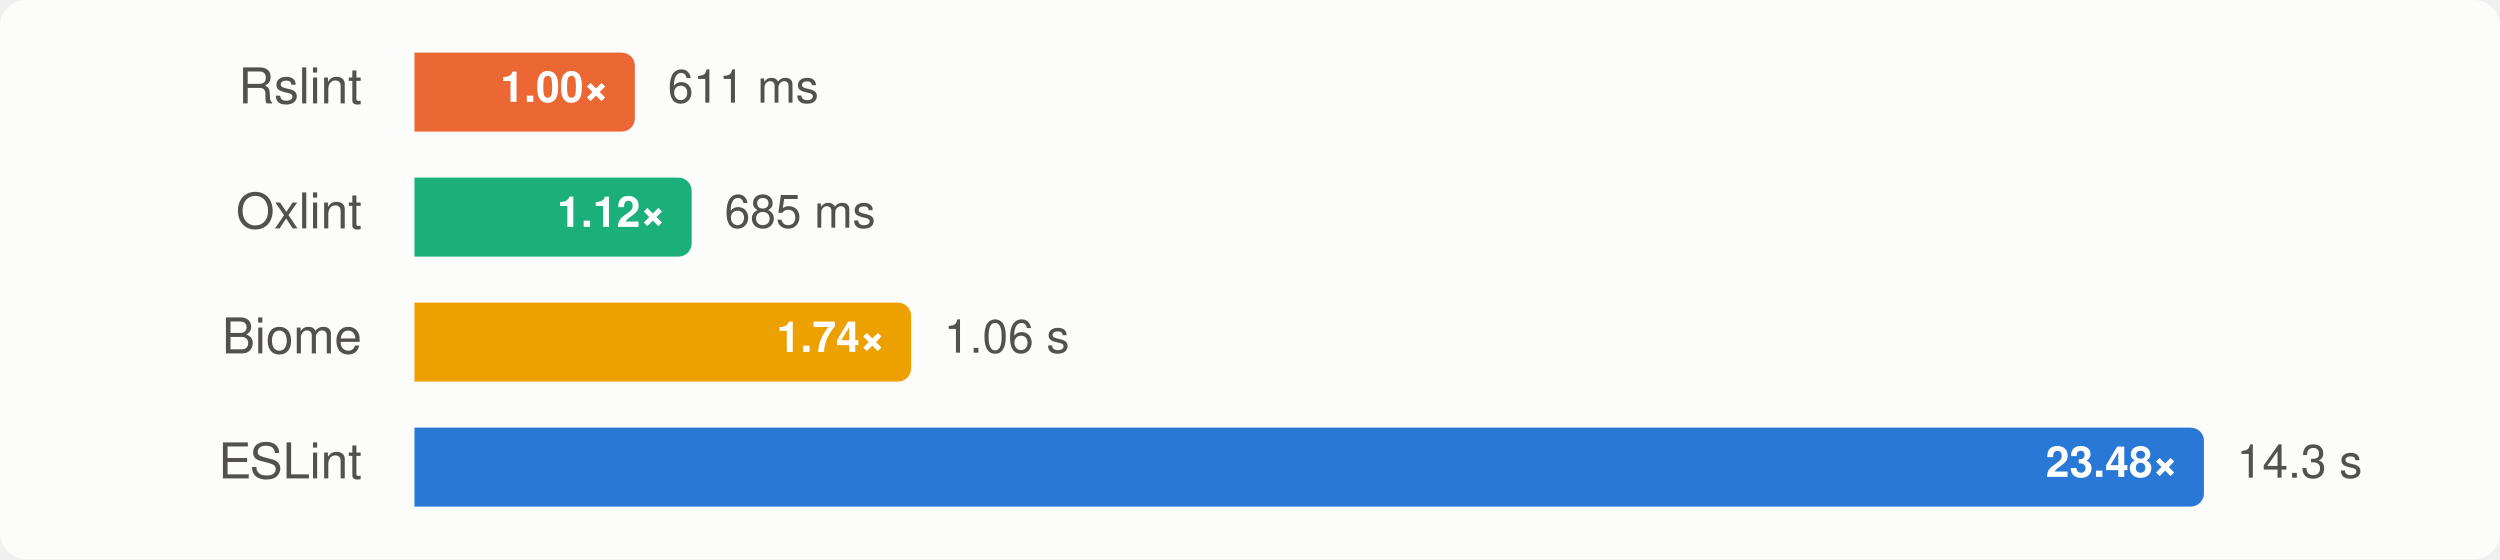
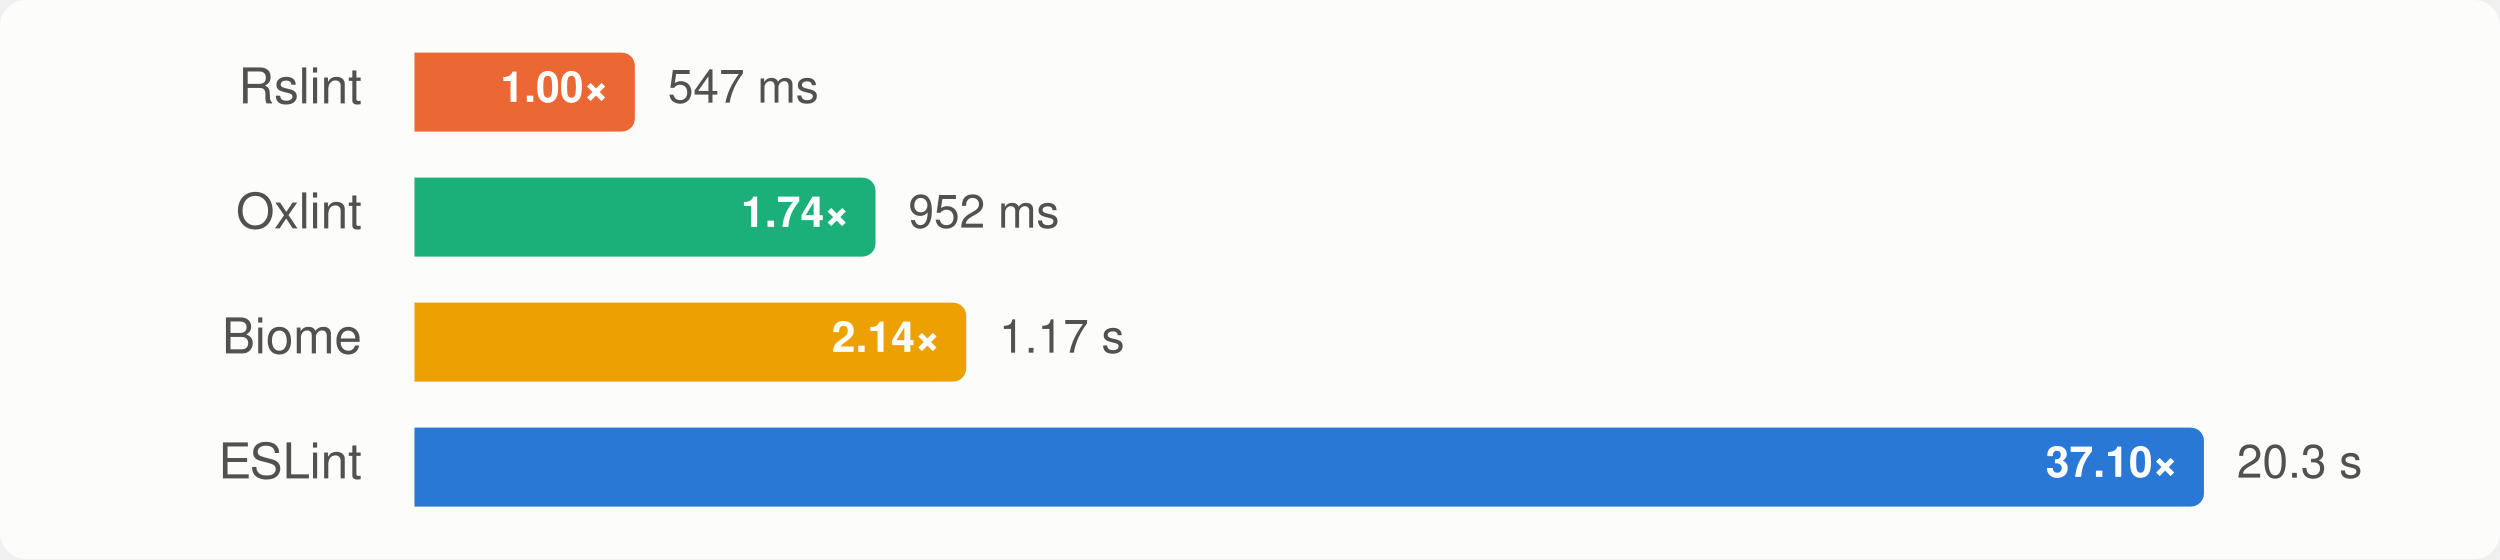
<svg xmlns="http://www.w3.org/2000/svg" width="760" height="170" viewBox="0 0 760 170" font-family="-apple-system, BlinkMacSystemFont, 'Segoe UI', Helvetica, Arial, sans-serif" role="img" aria-label="Group B, rslib: median wall time, lower is better">
  <style>
    .surface { fill: #fcfcfb; }
    .t-primary { fill: #0b0b0b; }
    .t-secondary { fill: #52514e; }
    .ratio { fill: #ffffff; }
    .bar-eslint { fill: #2a78d6; }
    .bar-rslint { fill: #eb6834; }
    .bar-oxlint { fill: #1baf7a; }
    .bar-biome { fill: #eda100; }
    @media (prefers-color-scheme: dark) {
      .surface { fill: #1a1a19; }
      .t-primary { fill: #f0efec; }
      .t-secondary { fill: #c3c2b7; }
      .bar-eslint { fill: #3987e5; }
      .bar-rslint { fill: #d95926; }
      .bar-oxlint { fill: #199e70; }
      .bar-biome { fill: #c98500; }
    }
  </style>
  <rect class="surface" width="760" height="170" rx="8" />
  <g>
    <text class="t-secondary" x="110" y="28" text-anchor="end" dominant-baseline="central" font-size="15">Rslint</text>
    <path class="bar-rslint" d="M126,16H189A4,4 0 0 1 193,20V36A4,4 0 0 1 189,40H126Z" />
    <text class="ratio" x="185" y="28" text-anchor="end" dominant-baseline="central" font-size="13" font-weight="700">1.00×</text>
-     <text class="t-secondary" x="203" y="28" dominant-baseline="central" font-size="14">611 ms</text>
+     <text class="t-secondary" x="203" y="28" dominant-baseline="central" font-size="14">547 ms</text>
  </g>
  <g>
    <text class="t-secondary" x="110" y="66" text-anchor="end" dominant-baseline="central" font-size="15">Oxlint</text>
-     <path class="bar-oxlint" d="M126,54H206.266A4,4 0 0 1 210.266,58V74A4,4 0 0 1 206.266,78H126Z" />
-     <text class="ratio" x="202.266" y="66" text-anchor="end" dominant-baseline="central" font-size="13" font-weight="700">1.12×</text>
-     <text class="t-secondary" x="220.266" y="66" dominant-baseline="central" font-size="14">685 ms</text>
+     <path class="bar-oxlint" d="M126,54H262.156A4,4 0 0 1 266.156,58V74A4,4 0 0 1 262.156,78H126Z" />
+     <text class="ratio" x="258.156" y="66" text-anchor="end" dominant-baseline="central" font-size="13" font-weight="700">1.74×</text>
+     <text class="t-secondary" x="276.156" y="66" dominant-baseline="central" font-size="14">952 ms</text>
  </g>
  <g>
    <text class="t-secondary" x="110" y="104" text-anchor="end" dominant-baseline="central" font-size="15">Biome</text>
-     <path class="bar-biome" d="M126,92H272.983A4,4 0 0 1 276.983,96V112A4,4 0 0 1 272.983,116H126Z" />
-     <text class="ratio" x="268.983" y="104" text-anchor="end" dominant-baseline="central" font-size="13" font-weight="700">1.74×</text>
-     <text class="t-secondary" x="286.983" y="104" dominant-baseline="central" font-size="14">1.06 s</text>
+     <path class="bar-biome" d="M126,92H289.732A4,4 0 0 1 293.732,96V112A4,4 0 0 1 289.732,116H126Z" />
+     <text class="ratio" x="285.732" y="104" text-anchor="end" dominant-baseline="central" font-size="13" font-weight="700">2.14×</text>
+     <text class="t-secondary" x="303.732" y="104" dominant-baseline="central" font-size="14">1.17 s</text>
  </g>
  <g>
    <text class="t-secondary" x="110" y="142" text-anchor="end" dominant-baseline="central" font-size="15">ESLint</text>
    <path class="bar-eslint" d="M126,130H666A4,4 0 0 1 670,134V150A4,4 0 0 1 666,154H126Z" />
-     <text class="ratio" x="662" y="142" text-anchor="end" dominant-baseline="central" font-size="13" font-weight="700">23.48×</text>
-     <text class="t-secondary" x="680" y="142" dominant-baseline="central" font-size="14">14.3 s</text>
+     <text class="ratio" x="662" y="142" text-anchor="end" dominant-baseline="central" font-size="13" font-weight="700">37.10×</text>
+     <text class="t-secondary" x="680" y="142" dominant-baseline="central" font-size="14">20.3 s</text>
  </g>
</svg>
